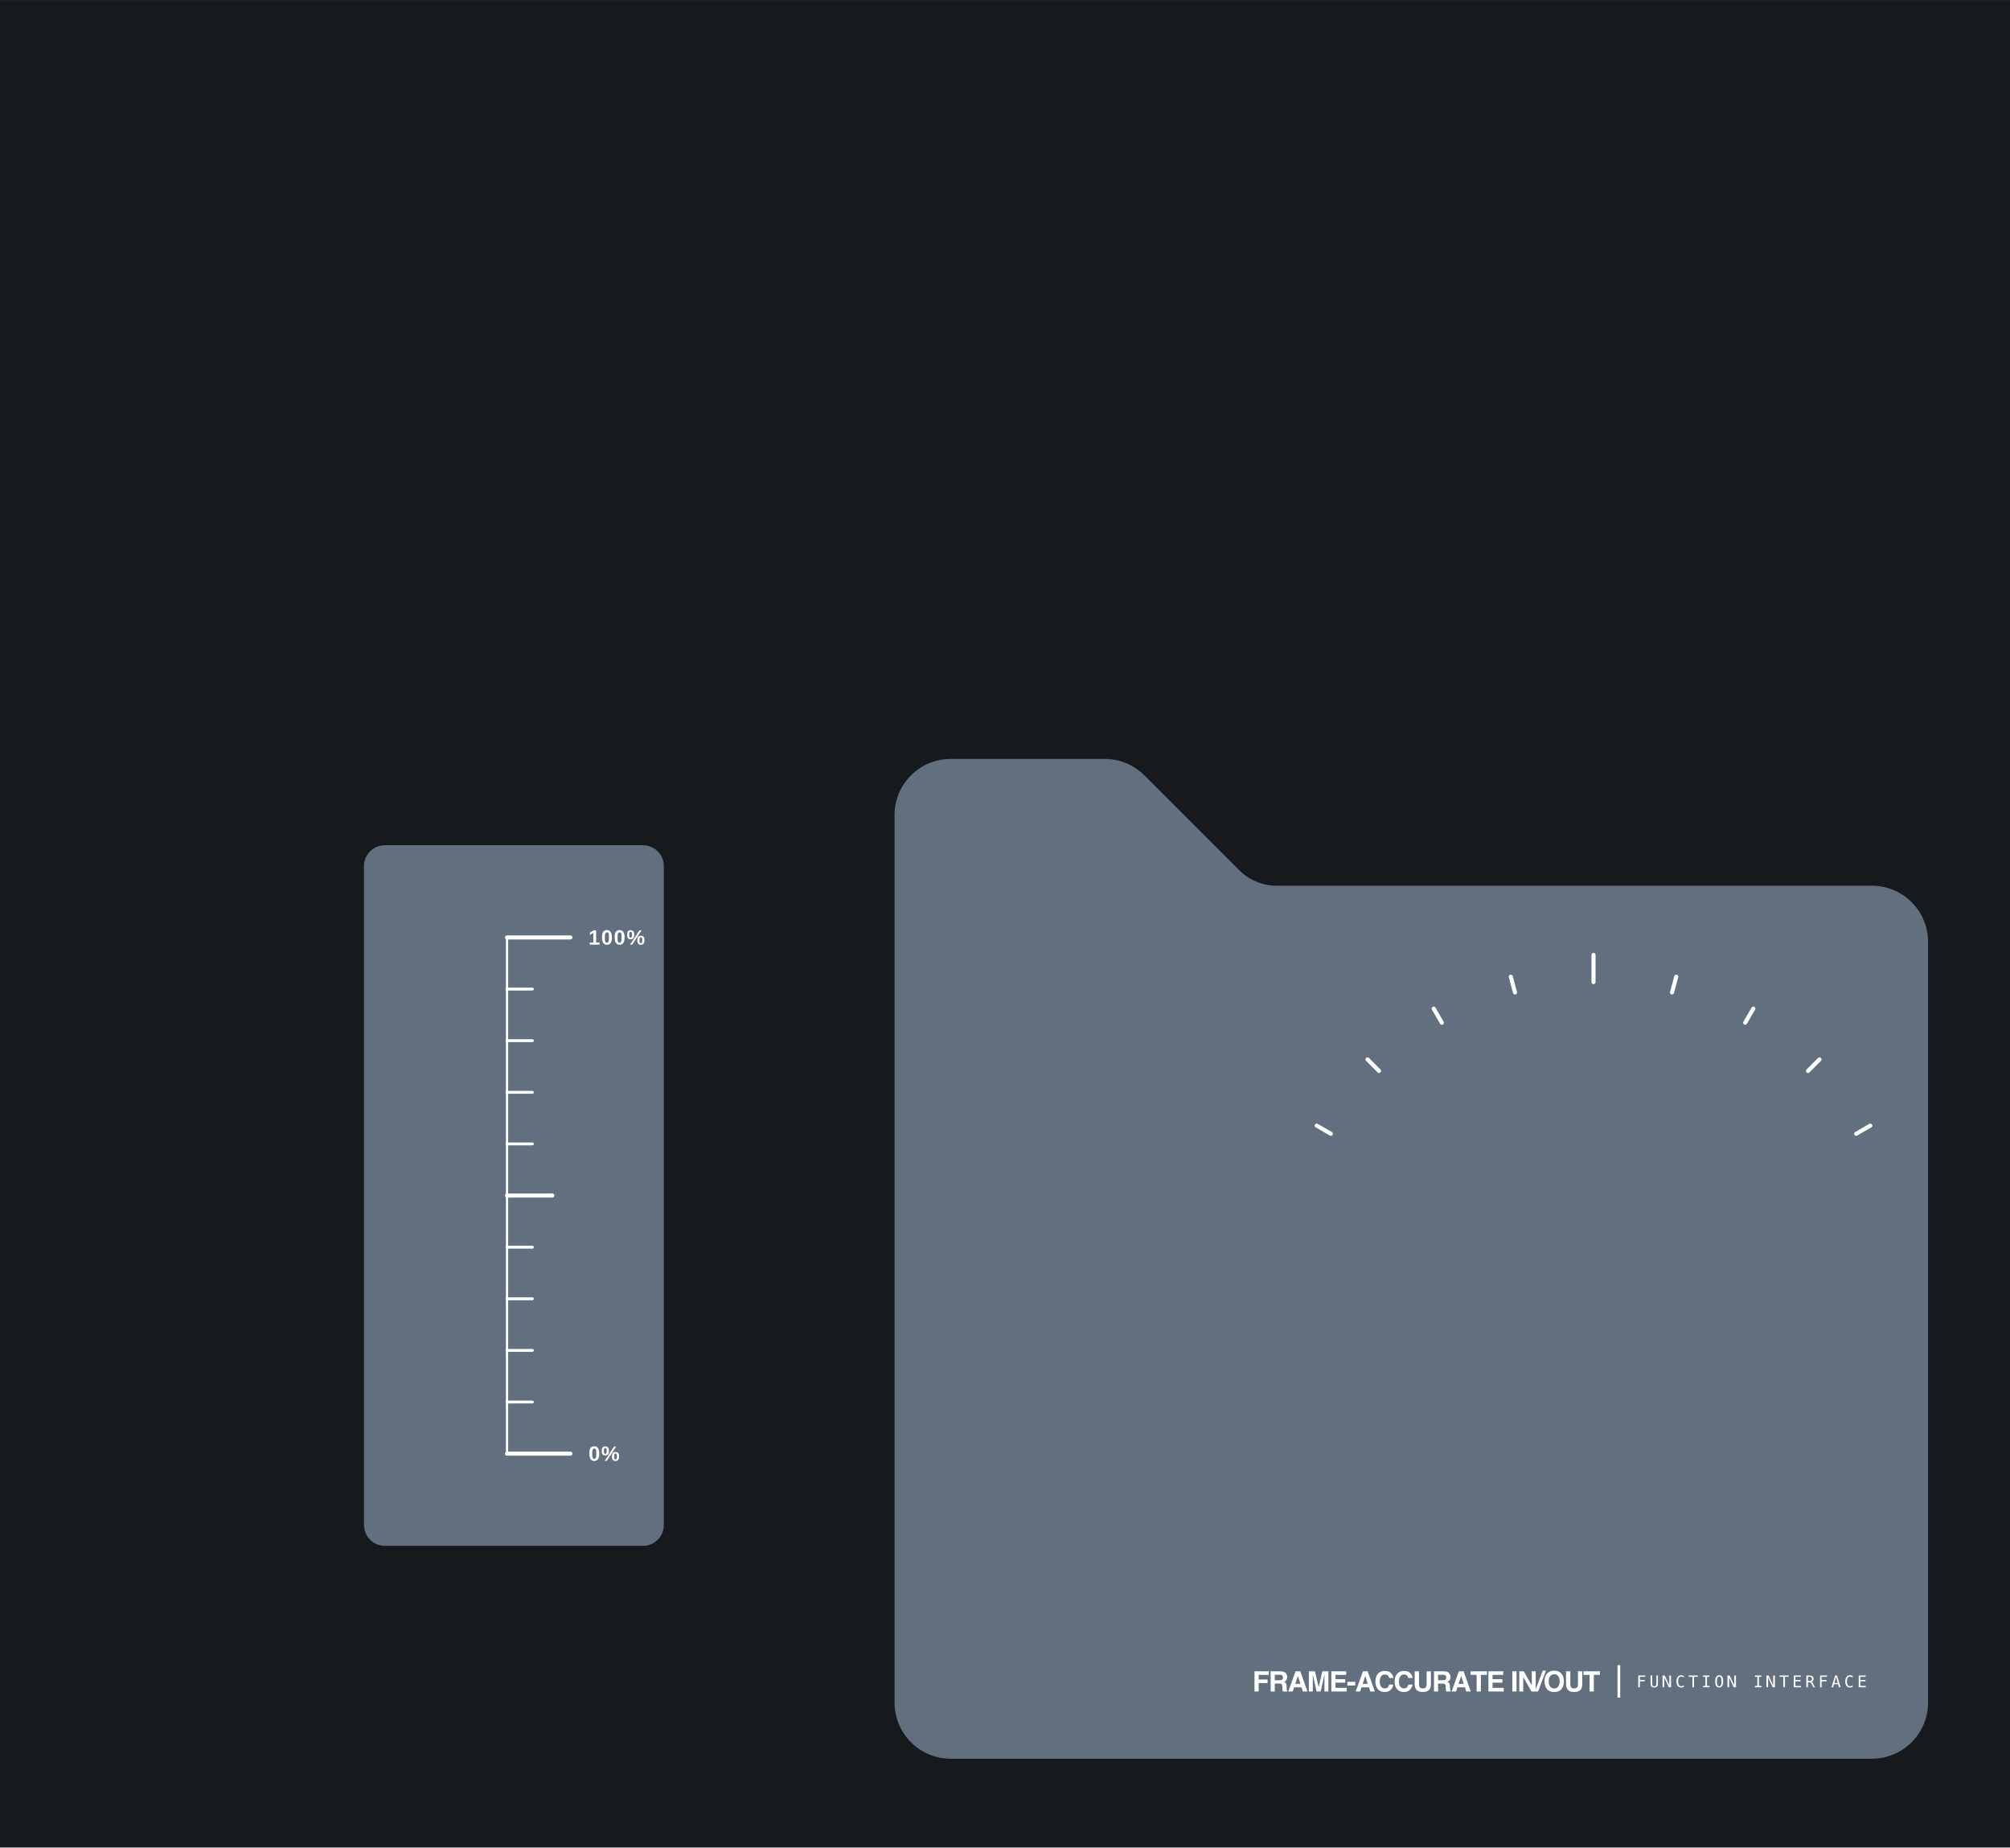
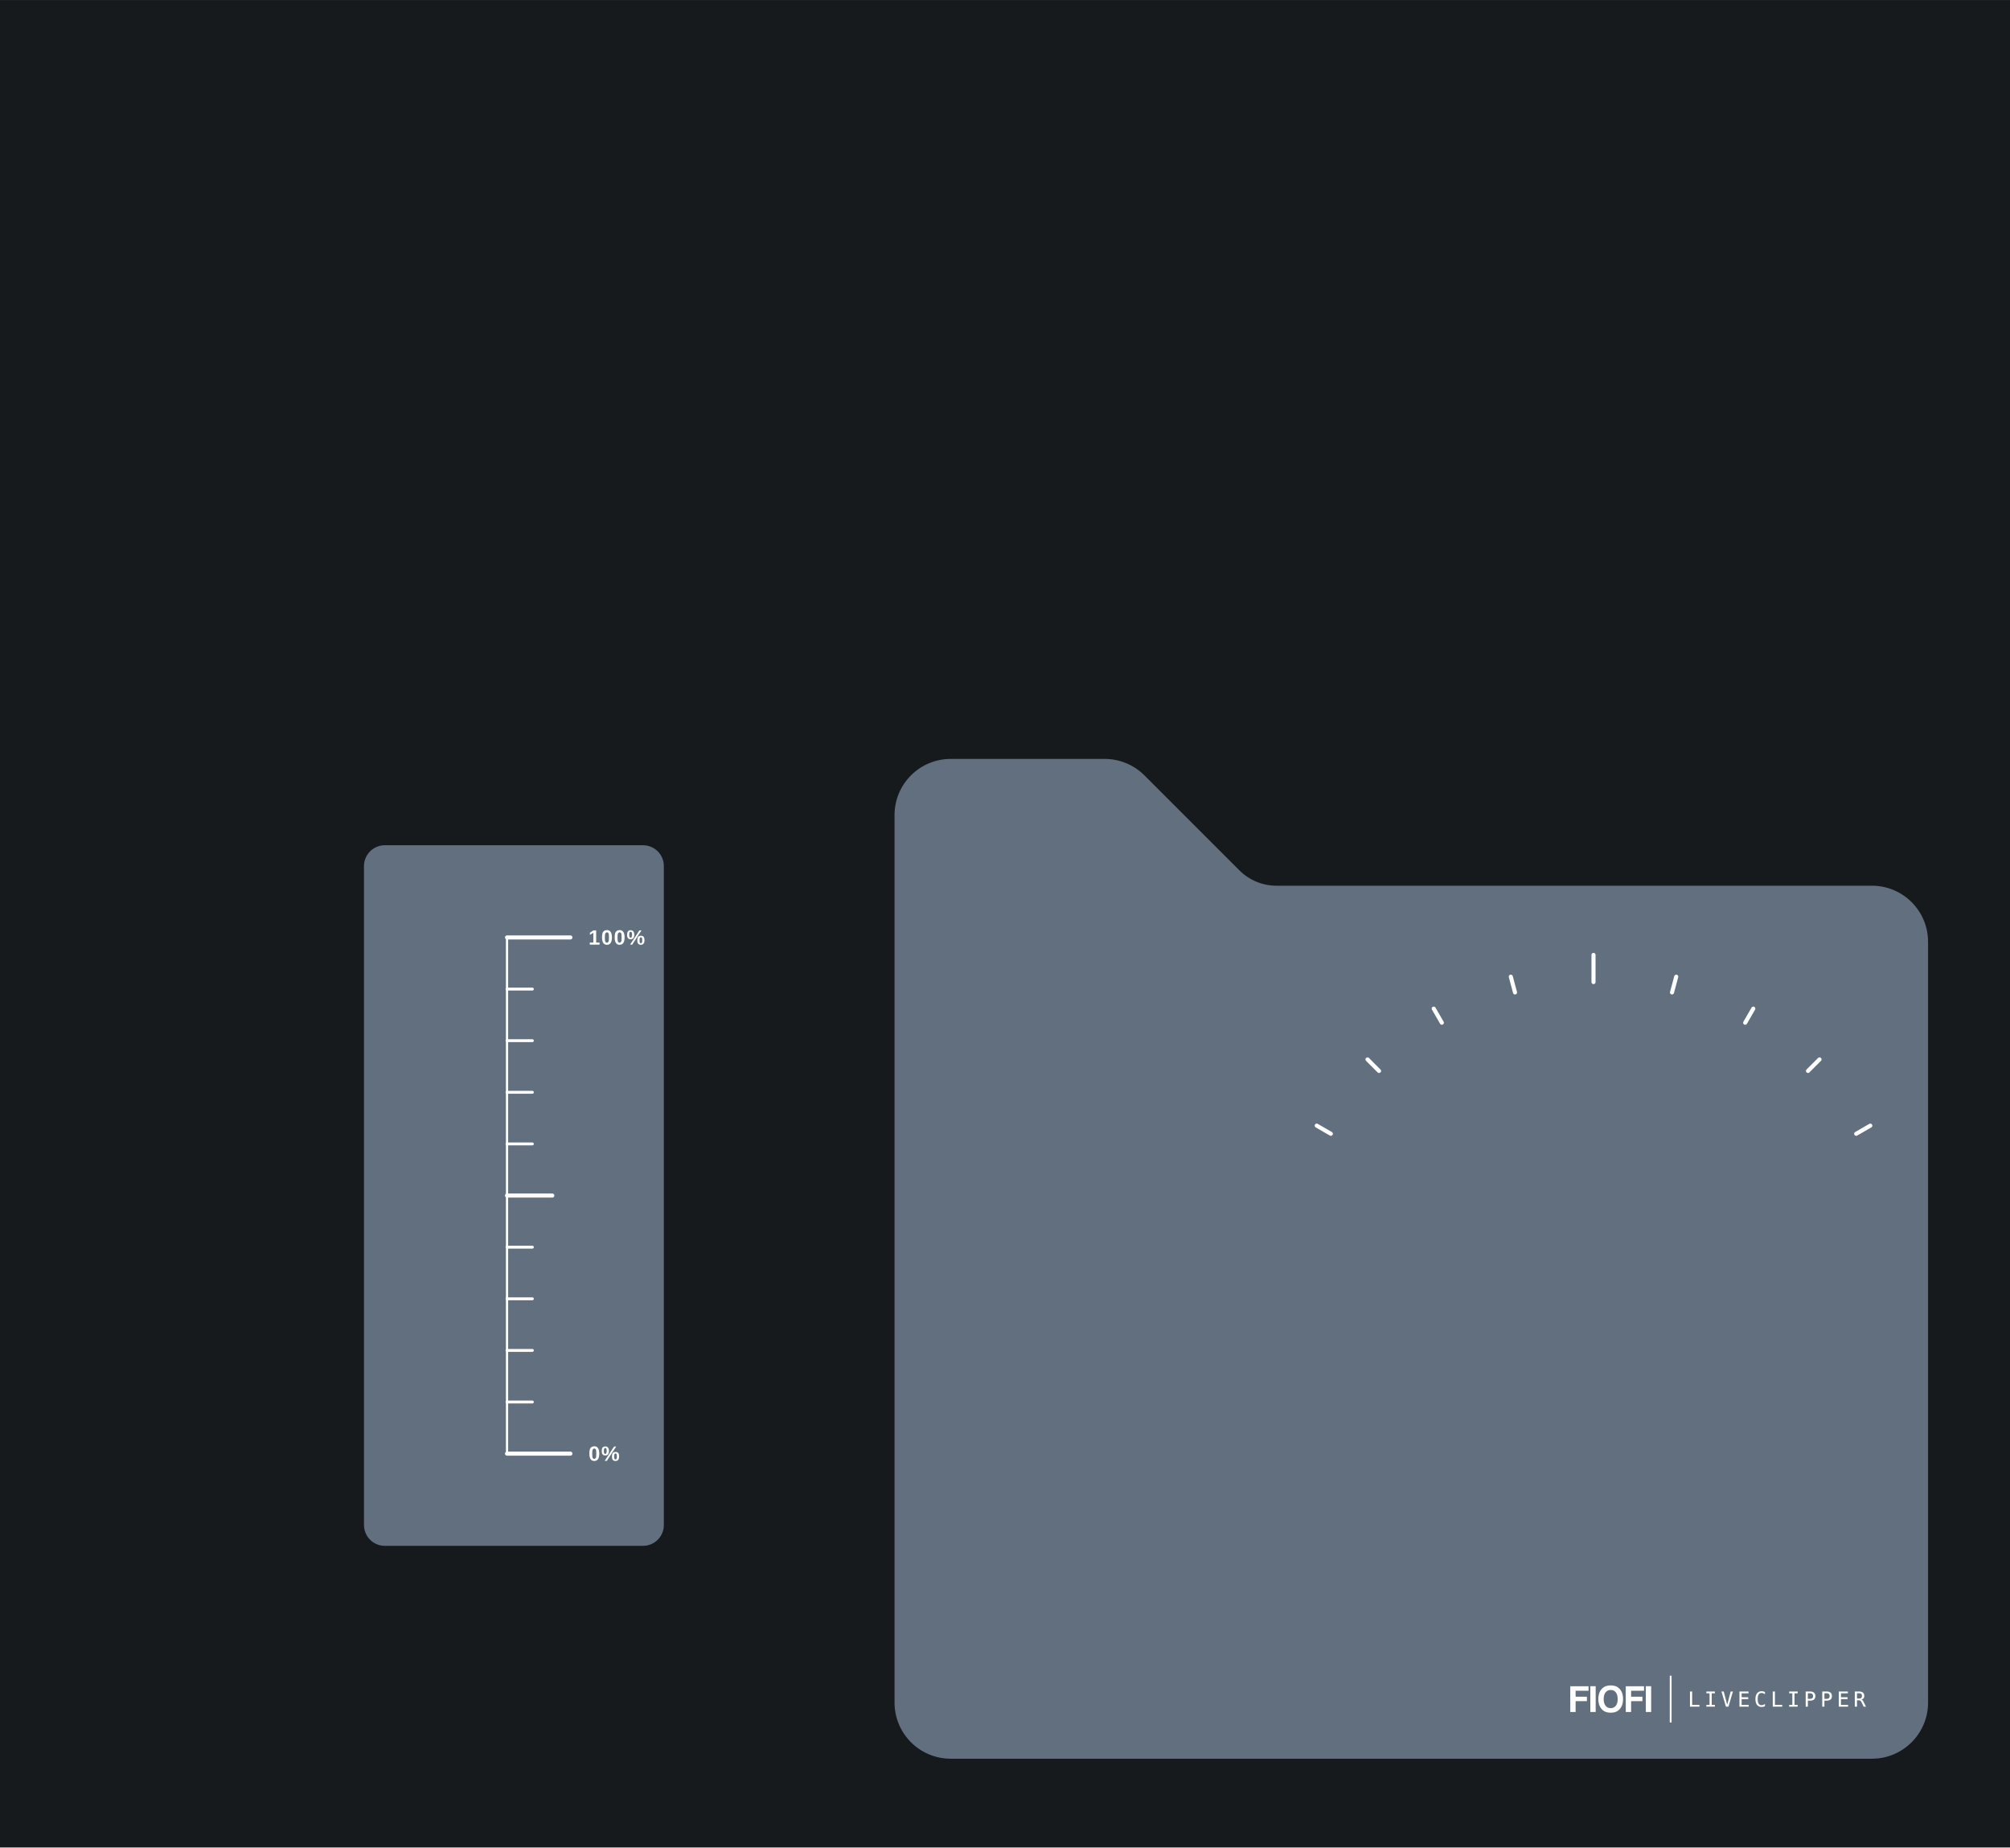
<svg xmlns="http://www.w3.org/2000/svg" width="2048" height="1882" viewBox="0 0 222 204" style="color:#ffffff">
  <rect x="0" y="0" width="222" height="204" fill="#171a1d" />
  <path id="tbar-field" fill="#616f7e" d="M42.500 170.693 L42.485 170.693 L42.289 170.683 L42.260 170.681 L42.066 170.652 L42.037 170.646 L41.847 170.598 L41.818 170.590 L41.634 170.524 L41.606 170.512 L41.429 170.428 L41.403 170.415 L41.235 170.314 L41.210 170.297 L41.053 170.180 L41.030 170.162 L40.884 170.030 L40.864 170.009 L40.732 169.864 L40.713 169.841 L40.596 169.683 L40.580 169.659 L40.479 169.490 L40.465 169.464 L40.381 169.287 L40.370 169.260 L40.304 169.075 L40.295 169.047 L40.247 168.856 L40.242 168.828 L40.213 168.633 L40.210 168.604 L40.200 168.408 L40.200 168.393 L40.200 95.632 L40.200 95.617 L40.210 95.421 L40.213 95.392 L40.242 95.198 L40.247 95.169 L40.295 94.979 L40.304 94.950 L40.370 94.766 L40.381 94.738 L40.465 94.561 L40.479 94.535 L40.580 94.367 L40.596 94.342 L40.713 94.185 L40.732 94.162 L40.864 94.016 L40.884 93.996 L41.030 93.864 L41.053 93.845 L41.210 93.728 L41.235 93.712 L41.403 93.611 L41.429 93.597 L41.606 93.513 L41.634 93.502 L41.818 93.436 L41.847 93.427 L42.037 93.379 L42.066 93.374 L42.260 93.345 L42.289 93.342 L42.485 93.332 L42.500 93.332 L71.020 93.332 L71.035 93.332 L71.231 93.342 L71.260 93.345 L71.454 93.374 L71.483 93.379 L71.673 93.427 L71.702 93.436 L71.886 93.502 L71.914 93.513 L72.091 93.597 L72.117 93.611 L72.285 93.712 L72.310 93.728 L72.467 93.845 L72.490 93.864 L72.636 93.996 L72.656 94.016 L72.788 94.162 L72.807 94.185 L72.924 94.342 L72.940 94.367 L73.041 94.535 L73.055 94.561 L73.139 94.738 L73.150 94.766 L73.216 94.950 L73.225 94.979 L73.273 95.169 L73.278 95.198 L73.307 95.392 L73.310 95.421 L73.320 95.617 L73.320 95.632 L73.320 168.393 L73.320 168.408 L73.310 168.604 L73.307 168.633 L73.278 168.828 L73.273 168.856 L73.225 169.047 L73.216 169.075 L73.150 169.260 L73.139 169.287 L73.055 169.464 L73.041 169.490 L72.940 169.659 L72.924 169.683 L72.807 169.841 L72.788 169.864 L72.656 170.009 L72.636 170.030 L72.490 170.162 L72.467 170.180 L72.310 170.297 L72.285 170.314 L72.117 170.415 L72.091 170.428 L71.914 170.512 L71.886 170.524 L71.702 170.590 L71.673 170.598 L71.483 170.646 L71.454 170.652 L71.260 170.681 L71.231 170.683 L71.035 170.693 L71.020 170.693 Z" />
  <path id="jog-clip-field" fill="#616f7e" stroke="#616f7e" stroke-width="0.4" stroke-linejoin="round" d="M105.000 194.000 L206.750 194.000 A6.000 6.000 0 0 0 212.750 188.000 L212.750 104.000 A6.000 6.000 0 0 0 206.750 98.000 L140.985 98.000 A6.000 6.000 0 0 1 136.743 96.243 L126.257 85.757 A6.000 6.000 0 0 0 122.015 84.000 L105.000 84.000 A6.000 6.000 0 0 0 99.000 90.000 L99.000 188.000 A6.000 6.000 0 0 0 105.000 194.000 Z" />
  <path d="M54.0 160.513 L61.0 160.513" fill="none" stroke="currentColor" stroke-width="0.45" stroke-linecap="round" transform="translate(2 0)" />
  <text x="63.0" y="160.513" fill="currentColor" font-family="Arial, Helvetica, sans-serif" font-size="2.3" font-weight="600" letter-spacing="0.12" text-anchor="start" dominant-baseline="central" transform="translate(2 0)">0%</text>
  <path d="M54.0 154.813 L56.8 154.813" fill="none" stroke="currentColor" stroke-width="0.32" stroke-linecap="round" transform="translate(2 0)" />
  <path d="M54.0 149.113 L56.8 149.113" fill="none" stroke="currentColor" stroke-width="0.32" stroke-linecap="round" transform="translate(2 0)" />
  <path d="M54.0 143.413 L56.8 143.413" fill="none" stroke="currentColor" stroke-width="0.32" stroke-linecap="round" transform="translate(2 0)" />
  <path d="M54.0 137.713 L56.8 137.713" fill="none" stroke="currentColor" stroke-width="0.32" stroke-linecap="round" transform="translate(2 0)" />
  <path d="M54.0 132.013 L59.0 132.013" fill="none" stroke="currentColor" stroke-width="0.45" stroke-linecap="round" transform="translate(2 0)" />
  <path d="M54.0 126.313 L56.8 126.313" fill="none" stroke="currentColor" stroke-width="0.32" stroke-linecap="round" transform="translate(2 0)" />
  <path d="M54.0 120.613 L56.8 120.613" fill="none" stroke="currentColor" stroke-width="0.32" stroke-linecap="round" transform="translate(2 0)" />
  <path d="M54.0 114.913 L56.8 114.913" fill="none" stroke="currentColor" stroke-width="0.32" stroke-linecap="round" transform="translate(2 0)" />
  <path d="M54.0 109.213 L56.8 109.213" fill="none" stroke="currentColor" stroke-width="0.32" stroke-linecap="round" transform="translate(2 0)" />
  <path d="M54.0 103.513 L61.0 103.513" fill="none" stroke="currentColor" stroke-width="0.45" stroke-linecap="round" transform="translate(2 0)" />
  <text x="63.0" y="103.513" fill="currentColor" font-family="Arial, Helvetica, sans-serif" font-size="2.3" font-weight="600" letter-spacing="0.12" text-anchor="start" dominant-baseline="central" transform="translate(2 0)">100%</text>
  <path d="M54.0 160.513 L54.0 103.513" fill="none" stroke="currentColor" stroke-width="0.25" stroke-linecap="round" transform="translate(2 0)" />
  <g id="jog-upper-ticks" transform="translate(0 15)">
    <path d="M205.012 110.193 L206.571 109.293" fill="none" stroke="#ffffff" stroke-width="0.45" stroke-linecap="round" />
    <path d="M199.688 103.255 L200.961 101.982" fill="none" stroke="#ffffff" stroke-width="0.45" stroke-linecap="round" />
    <path d="M192.75 97.931 L193.65 96.373" fill="none" stroke="#ffffff" stroke-width="0.45" stroke-linecap="round" />
    <path d="M184.67 94.585 L185.136 92.846" fill="none" stroke="#ffffff" stroke-width="0.45" stroke-linecap="round" />
    <path d="M176 93.443 L176 90.443" fill="none" stroke="#ffffff" stroke-width="0.45" stroke-linecap="round" />
    <path d="M167.33 94.585 L166.864 92.846" fill="none" stroke="#ffffff" stroke-width="0.45" stroke-linecap="round" />
    <path d="M159.25 97.931 L158.35 96.373" fill="none" stroke="#ffffff" stroke-width="0.45" stroke-linecap="round" />
    <path d="M152.312 103.255 L151.039 101.982" fill="none" stroke="#ffffff" stroke-width="0.45" stroke-linecap="round" />
    <path d="M146.988 110.193 L145.429 109.293" fill="none" stroke="#ffffff" stroke-width="0.45" stroke-linecap="round" />
  </g>
-   <g id="fiofi-esteso" fill="#ffffff">
-     <path d="M140.138 184.941H139.019V185.454H139.999V185.842H139.019V186.777H138.556V184.549H140.138Z M141.278 185.902H140.796V186.777H140.341V184.546H141.435Q141.67 184.55 141.796 184.603Q141.922 184.656 142.01 184.759Q142.083 184.844 142.125 184.947Q142.168 185.05 142.168 185.182Q142.168 185.341 142.087 185.494Q142.007 185.648 141.822 185.711Q141.977 185.773 142.041 185.888Q142.106 186.002 142.106 186.237V186.386Q142.106 186.539 142.118 186.594Q142.136 186.68 142.202 186.721V186.777H141.689Q141.668 186.703 141.659 186.657Q141.641 186.564 141.639 186.465L141.636 186.258Q141.633 186.044 141.558 185.973Q141.483 185.902 141.278 185.902ZM141.561 185.496Q141.7 185.433 141.7 185.245Q141.7 185.042 141.565 184.973Q141.489 184.933 141.338 184.933H140.796V185.533H141.324Q141.482 185.533 141.561 185.496Z M143.755 186.318H142.933L142.779 186.777H142.292L143.088 184.546H143.615L144.405 186.777H143.899ZM143.625 185.934 143.347 185.056 143.059 185.934Z M144.995 186.777H144.561V184.546H145.239L145.644 186.3L146.047 184.546H146.718V186.777H146.283V185.268Q146.283 185.203 146.285 185.085Q146.286 184.968 146.286 184.905L145.864 186.777H145.411L144.992 184.905Q144.992 184.968 144.994 185.085Q144.995 185.203 144.995 185.268Z M148.584 185.802H147.5V186.376H148.735V186.777H147.045V184.546H148.681V184.941H147.5V185.415H148.584Z M148.814 185.708H149.683V186.117H148.814Z M151.198 186.318H150.376L150.222 186.777H149.734L150.531 184.546H151.057L151.847 186.777H151.342ZM151.068 185.934 150.789 185.056 150.502 185.934Z M153.585 186.61Q153.335 186.839 152.946 186.839Q152.465 186.839 152.19 186.53Q151.914 186.22 151.914 185.68Q151.914 185.095 152.227 184.779Q152.5 184.503 152.921 184.503Q153.484 184.503 153.744 184.873Q153.888 185.08 153.898 185.289H153.432Q153.387 185.129 153.316 185.047Q153.189 184.902 152.939 184.902Q152.684 184.902 152.538 185.107Q152.391 185.312 152.391 185.687Q152.391 186.063 152.546 186.249Q152.701 186.436 152.94 186.436Q153.185 186.436 153.314 186.276Q153.385 186.19 153.432 186.017H153.894Q153.833 186.382 153.585 186.61Z M155.704 186.61Q155.454 186.839 155.065 186.839Q154.584 186.839 154.309 186.53Q154.033 186.22 154.033 185.68Q154.033 185.095 154.346 184.779Q154.619 184.503 155.04 184.503Q155.603 184.503 155.863 184.873Q156.007 185.08 156.018 185.289H155.551Q155.506 185.129 155.435 185.047Q155.308 184.902 155.058 184.902Q154.804 184.902 154.657 185.107Q154.51 185.312 154.51 185.687Q154.51 186.063 154.665 186.249Q154.82 186.436 155.059 186.436Q155.305 186.436 155.433 186.276Q155.504 186.19 155.551 186.017H156.013Q155.952 186.382 155.704 186.61Z M157.569 185.917V184.546H158.043V185.917Q158.043 186.273 157.932 186.471Q157.726 186.835 157.147 186.835Q156.567 186.835 156.36 186.471Q156.249 186.273 156.249 185.917V184.546H156.723V185.917Q156.723 186.147 156.777 186.253Q156.862 186.441 157.147 186.441Q157.43 186.441 157.515 186.253Q157.569 186.147 157.569 185.917Z M159.316 185.902H158.834V186.777H158.379V184.546H159.473Q159.708 184.55 159.834 184.603Q159.961 184.656 160.048 184.759Q160.121 184.844 160.163 184.947Q160.206 185.05 160.206 185.182Q160.206 185.341 160.126 185.494Q160.045 185.648 159.861 185.711Q160.015 185.773 160.079 185.888Q160.144 186.002 160.144 186.237V186.386Q160.144 186.539 160.156 186.594Q160.174 186.68 160.241 186.721V186.777H159.728Q159.706 186.703 159.697 186.657Q159.679 186.564 159.678 186.465L159.675 186.258Q159.672 186.044 159.597 185.973Q159.522 185.902 159.316 185.902ZM159.599 185.496Q159.738 185.433 159.738 185.245Q159.738 185.042 159.603 184.973Q159.528 184.933 159.376 184.933H158.834V185.533H159.363Q159.52 185.533 159.599 185.496Z M161.794 186.318H160.972L160.817 186.777H160.33L161.126 184.546H161.653L162.443 186.777H161.937ZM161.663 185.934 161.385 185.056 161.097 185.934Z M164.228 184.546V184.941H163.56V186.777H163.091V184.941H162.42V184.546Z M165.934 185.802H164.85V186.376H166.085V186.777H164.394V184.546H166.03V184.941H164.85V185.415H165.934Z M167.034 184.546H167.497V186.777H167.034Z M169.616 186.777H169.15L168.239 185.192V186.777H167.804V184.546H168.293L169.182 186.103V184.546H169.616Z M169.525 186.777 170.39 184.478H170.748L169.881 186.777Z M171.66 186.839Q171.181 186.839 170.929 186.579Q170.589 186.259 170.589 185.658Q170.589 185.045 170.929 184.738Q171.181 184.478 171.66 184.478Q172.138 184.478 172.391 184.738Q172.728 185.045 172.728 185.658Q172.728 186.259 172.391 186.579Q172.138 186.839 171.66 186.839ZM172.1 186.24Q172.262 186.035 172.262 185.658Q172.262 185.283 172.099 185.078Q171.937 184.873 171.66 184.873Q171.383 184.873 171.218 185.077Q171.053 185.281 171.053 185.658Q171.053 186.035 171.218 186.24Q171.383 186.444 171.66 186.444Q171.937 186.444 172.1 186.24Z M174.284 185.917V184.546H174.758V185.917Q174.758 186.273 174.648 186.471Q174.442 186.835 173.862 186.835Q173.282 186.835 173.075 186.471Q172.964 186.273 172.964 185.917V184.546H173.438V185.917Q173.438 186.147 173.493 186.253Q173.577 186.441 173.862 186.441Q174.145 186.441 174.23 186.253Q174.284 186.147 174.284 185.917Z M176.705 184.546V184.941H176.037V186.777H175.568V184.941H174.897V184.546Z" />
-     <rect x="178.649" y="183.873" width="0.300" height="3.577" />
-     <path d="M180.941 185.01H181.709V185.158H181.119V185.507H181.654V185.656H181.119V186.313H180.941Z M182.301 185.813V185.01H182.478V185.893Q182.478 185.988 182.483 186.029Q182.488 186.069 182.501 186.091Q182.529 186.143 182.582 186.169Q182.635 186.195 182.71 186.195Q182.786 186.195 182.838 186.169Q182.891 186.143 182.919 186.091Q182.933 186.069 182.938 186.029Q182.943 185.989 182.943 185.895V185.01H183.119V185.813Q183.119 186.013 183.095 186.097Q183.07 186.181 183.009 186.236Q182.951 186.288 182.877 186.313Q182.803 186.338 182.71 186.338Q182.618 186.338 182.544 186.313Q182.47 186.288 182.411 186.236Q182.351 186.182 182.326 186.096Q182.301 186.01 182.301 185.813Z M183.623 185.014H183.864L184.374 186.083V185.014H184.561V186.313H184.32L183.811 185.244V186.313H183.623Z M185.977 186.267Q185.91 186.303 185.839 186.32Q185.769 186.338 185.689 186.338Q185.439 186.338 185.3 186.161Q185.162 185.984 185.162 185.663Q185.162 185.343 185.301 185.165Q185.44 184.986 185.689 184.986Q185.769 184.986 185.839 185.004Q185.91 185.022 185.977 185.058V185.238Q185.913 185.185 185.838 185.157Q185.764 185.129 185.689 185.129Q185.517 185.129 185.432 185.262Q185.346 185.395 185.346 185.663Q185.346 185.93 185.432 186.062Q185.517 186.195 185.689 186.195Q185.766 186.195 185.84 186.167Q185.914 186.139 185.977 186.086Z M186.516 185.01H187.51V185.158H187.102V186.313H186.925V185.158H186.516Z M188.084 185.01H188.808V185.158H188.535V186.165H188.808V186.313H188.084V186.165H188.358V185.158H188.084Z M190.133 185.663Q190.133 185.375 190.074 185.252Q190.015 185.129 189.881 185.129Q189.747 185.129 189.688 185.252Q189.629 185.375 189.629 185.663Q189.629 185.949 189.688 186.072Q189.747 186.195 189.881 186.195Q190.015 186.195 190.074 186.072Q190.133 185.95 190.133 185.663ZM190.317 185.663Q190.317 186.003 190.209 186.171Q190.102 186.338 189.881 186.338Q189.66 186.338 189.553 186.172Q189.445 186.005 189.445 185.663Q189.445 185.321 189.553 185.154Q189.661 184.986 189.881 184.986Q190.102 184.986 190.209 185.154Q190.317 185.321 190.317 185.663Z M190.794 185.014H191.035L191.545 186.083V185.014H191.732V186.313H191.491L190.981 185.244V186.313H190.794Z M193.821 185.01H194.545V185.158H194.271V186.165H194.545V186.313H193.821V186.165H194.094V185.158H193.821Z M195.096 185.014H195.337L195.847 186.083V185.014H196.035V186.313H195.794L195.284 185.244V186.313H195.096Z M196.555 185.01H197.549V185.158H197.142V186.313H196.964V185.158H196.555Z M198.12 185.01H198.894V185.158H198.296V185.509H198.867V185.657H198.296V186.165H198.91V186.313H198.12Z M200.046 185.698Q200.114 185.715 200.162 185.763Q200.21 185.812 200.281 185.957L200.459 186.313H200.269L200.114 185.984Q200.047 185.843 199.993 185.803Q199.939 185.762 199.853 185.762H199.684V186.313H199.507V185.01H199.87Q200.085 185.01 200.199 185.106Q200.314 185.203 200.314 185.387Q200.314 185.516 200.243 185.598Q200.173 185.679 200.046 185.698ZM199.684 185.154V185.617H199.877Q200.004 185.617 200.066 185.56Q200.128 185.504 200.128 185.387Q200.128 185.274 200.062 185.214Q199.996 185.154 199.87 185.154Z M201.02 185.01H201.787V185.158H201.197V185.507H201.732V185.656H201.197V186.313H201.02Z M202.788 185.165 202.602 185.832H202.974ZM202.682 185.01H202.896L203.295 186.313H203.112L203.016 185.973H202.56L202.465 186.313H202.283Z M204.621 186.267Q204.554 186.303 204.484 186.32Q204.413 186.338 204.333 186.338Q204.083 186.338 203.944 186.161Q203.806 185.984 203.806 185.663Q203.806 185.343 203.945 185.165Q204.085 184.986 204.333 184.986Q204.413 184.986 204.484 185.004Q204.554 185.022 204.621 185.058V185.238Q204.557 185.185 204.483 185.157Q204.408 185.129 204.333 185.129Q204.161 185.129 204.076 185.262Q203.99 185.395 203.99 185.663Q203.99 185.93 204.076 186.062Q204.161 186.195 204.333 186.195Q204.41 186.195 204.484 186.167Q204.558 186.139 204.621 186.086Z M205.291 185.01H206.064V185.158H205.467V185.509H206.038V185.657H205.467V186.165H206.081V186.313H205.291Z" />
+   <g id="marchio-fiofi" fill="#ffffff">
+     <path fill-rule="evenodd" d="M173.433 189.038 L173.433 186.198 L175.449 186.198 L175.449 186.698 L174.023 186.698 L174.023 187.352 L175.272 187.352 L175.272 187.846 L174.023 187.846 L174.023 189.038 Z M179.563 189.038 L179.563 186.198 L181.579 186.198 L181.579 186.698 L180.153 186.698 L180.153 187.352 L181.402 187.352 L181.402 187.846 L180.153 187.846 L180.153 189.038 Z M175.648 189.038 L175.648 186.194 L176.239 186.194 L176.239 189.038 Z M181.778 186.194 L182.369 186.194 L182.369 189.038 L181.778 189.038 Z M186.894 188.251 L187.697 188.251 L187.697 188.455 L186.654 188.455 L186.654 186.778 L186.894 186.778 Z M188.467 188.251 L188.815 188.251 L188.815 186.982 L188.467 186.982 L188.467 186.778 L189.404 186.778 L189.404 186.982 L189.056 186.982 L189.056 188.251 L189.404 188.251 L189.404 188.455 L188.467 188.455 Z M191.398 186.778 L190.907 188.455 L190.623 188.455 L190.133 186.778 L190.381 186.778 L190.765 188.229 L191.150 186.778 Z M184.622 190.200 L184.422 190.200 L184.422 185.032 L184.622 185.032 Z M177.034 188.849 L176.967 188.785 L176.885 188.700 L176.811 188.608 L176.746 188.509 L176.690 188.402 L176.642 188.289 L176.604 188.168 L176.573 188.040 L176.552 187.904 L176.539 187.762 L176.534 187.612 L176.539 187.460 L176.552 187.315 L176.573 187.178 L176.604 187.049 L176.642 186.928 L176.690 186.815 L176.746 186.709 L176.811 186.611 L176.885 186.521 L176.967 186.439 L177.034 186.376 L177.107 186.320 L177.186 186.270 L177.270 186.227 L177.361 186.190 L177.457 186.160 L177.559 186.137 L177.666 186.120 L177.780 186.110 L177.899 186.107 L178.018 186.110 L178.131 186.120 L178.239 186.137 L178.341 186.160 L178.437 186.190 L178.527 186.227 L178.611 186.270 L178.690 186.320 L178.763 186.376 L178.831 186.439 L178.912 186.521 L178.986 186.611 L179.050 186.709 L179.106 186.815 L179.153 186.928 L179.192 187.049 L179.222 187.178 L179.244 187.315 L179.257 187.460 L179.261 187.612 L179.257 187.762 L179.244 187.904 L179.222 188.040 L179.192 188.168 L179.153 188.289 L179.106 188.402 L179.050 188.509 L178.986 188.608 L178.912 188.700 L178.831 188.785 L178.763 188.849 L178.690 188.905 L178.611 188.955 L178.527 188.998 L178.437 189.034 L178.341 189.064 L178.239 189.088 L178.131 189.104 L178.018 189.114 L177.899 189.117 L177.780 189.114 L177.666 189.104 L177.559 189.088 L177.457 189.064 L177.361 189.034 L177.270 188.998 L177.186 188.955 L177.107 188.905 Z M178.658 187.796 L178.665 187.706 L178.667 187.612 L178.665 187.519 L178.658 187.430 L178.648 187.345 L178.633 187.264 L178.615 187.188 L178.592 187.116 L178.565 187.049 L178.534 186.986 L178.499 186.927 L178.459 186.872 L178.416 186.823 L178.370 186.778 L178.322 186.739 L178.270 186.705 L178.215 186.676 L178.158 186.653 L178.097 186.634 L178.034 186.621 L177.968 186.613 L177.899 186.611 L177.829 186.613 L177.763 186.621 L177.700 186.634 L177.639 186.652 L177.581 186.676 L177.526 186.705 L177.474 186.738 L177.425 186.777 L177.379 186.822 L177.335 186.871 L177.295 186.926 L177.260 186.984 L177.228 187.047 L177.201 187.115 L177.177 187.187 L177.159 187.263 L177.144 187.344 L177.133 187.429 L177.127 187.518 L177.125 187.612 L177.127 187.706 L177.133 187.796 L177.144 187.881 L177.159 187.961 L177.177 188.038 L177.201 188.110 L177.228 188.177 L177.260 188.240 L177.295 188.299 L177.335 188.353 L177.379 188.403 L177.425 188.447 L177.474 188.486 L177.526 188.520 L177.581 188.549 L177.639 188.572 L177.700 188.590 L177.763 188.603 L177.829 188.611 L177.899 188.614 L177.968 188.611 L178.034 188.603 L178.098 188.590 L178.158 188.572 L178.216 188.549 L178.270 188.520 L178.322 188.486 L178.371 188.447 L178.417 188.403 L178.460 188.353 L178.499 188.299 L178.535 188.240 L178.566 188.177 L178.592 188.110 L178.615 188.038 L178.634 187.961 L178.648 187.881 Z M194.793 188.454 L194.775 188.459 L194.757 188.464 L194.738 188.468 L194.720 188.472 L194.701 188.476 L194.682 188.479 L194.663 188.481 L194.643 188.483 L194.624 188.485 L194.604 188.486 L194.584 188.487 L194.563 188.487 L194.501 188.485 L194.440 188.478 L194.383 188.466 L194.328 188.450 L194.277 188.430 L194.228 188.404 L194.182 188.375 L194.139 188.340 L194.099 188.301 L194.062 188.258 L194.028 188.210 L193.998 188.159 L193.971 188.104 L193.948 188.046 L193.928 187.983 L193.912 187.918 L193.900 187.848 L193.891 187.775 L193.886 187.698 L193.884 187.618 L193.886 187.538 L193.891 187.461 L193.900 187.388 L193.912 187.319 L193.928 187.253 L193.948 187.191 L193.971 187.132 L193.998 187.077 L194.029 187.026 L194.063 186.978 L194.100 186.934 L194.140 186.895 L194.183 186.861 L194.229 186.831 L194.278 186.805 L194.330 186.784 L194.384 186.768 L194.441 186.757 L194.501 186.750 L194.563 186.748 L194.584 186.748 L194.604 186.749 L194.624 186.750 L194.643 186.751 L194.663 186.753 L194.682 186.756 L194.701 186.759 L194.720 186.762 L194.738 186.766 L194.757 186.771 L194.775 186.776 L194.793 186.781 L194.811 186.787 L194.829 186.793 L194.847 186.799 L194.864 186.807 L194.882 186.814 L194.900 186.822 L194.917 186.831 L194.938 186.842 L194.938 187.092 L194.910 187.069 L194.893 187.057 L194.876 187.045 L194.859 187.034 L194.842 187.023 L194.824 187.013 L194.806 187.004 L194.788 186.995 L194.770 186.987 L194.751 186.980 L194.733 186.973 L194.714 186.967 L194.695 186.962 L194.676 186.958 L194.658 186.954 L194.639 186.951 L194.620 186.948 L194.601 186.946 L194.582 186.945 L194.564 186.945 L194.521 186.947 L194.481 186.952 L194.444 186.960 L194.408 186.972 L194.375 186.986 L194.344 187.005 L194.315 187.026 L194.288 187.051 L194.264 187.079 L194.241 187.111 L194.221 187.146 L194.203 187.184 L194.186 187.226 L194.172 187.272 L194.161 187.321 L194.151 187.373 L194.143 187.429 L194.138 187.488 L194.134 187.551 L194.133 187.618 L194.134 187.684 L194.138 187.747 L194.143 187.806 L194.151 187.862 L194.161 187.914 L194.172 187.963 L194.186 188.008 L194.203 188.050 L194.221 188.089 L194.241 188.124 L194.264 188.155 L194.288 188.183 L194.315 188.208 L194.344 188.230 L194.375 188.248 L194.408 188.263 L194.444 188.274 L194.481 188.283 L194.521 188.288 L194.564 188.289 L194.583 188.289 L194.602 188.288 L194.621 188.286 L194.640 188.284 L194.659 188.281 L194.678 188.277 L194.697 188.272 L194.716 188.267 L194.734 188.261 L194.753 188.254 L194.771 188.247 L194.790 188.239 L194.808 188.230 L194.825 188.221 L194.843 188.211 L194.860 188.201 L194.877 188.189 L194.894 188.178 L194.910 188.165 L194.938 188.142 L194.938 188.393 L194.917 188.404 L194.900 188.412 L194.882 188.420 L194.864 188.428 L194.847 188.435 L194.829 188.442 L194.811 188.448 Z M193.142 188.251 L193.142 188.455 L192.120 188.455 L192.120 186.778 L193.121 186.778 L193.121 186.982 L192.359 186.982 L192.359 187.414 L193.087 187.414 L193.087 187.618 L192.359 187.618 L192.359 188.251 Z M196.038 188.251 L196.840 188.251 L196.840 188.455 L195.797 188.455 L195.797 186.778 L196.038 186.778 Z M197.959 188.251 L197.959 186.982 L197.610 186.982 L197.610 186.778 L198.548 186.778 L198.548 186.982 L198.199 186.982 L198.199 188.251 L198.548 188.251 L198.548 188.455 L197.610 188.455 L197.610 188.251 Z M200.290 186.860 L200.323 186.881 L200.354 186.906 L200.382 186.933 L200.407 186.962 L200.428 186.994 L200.448 187.028 L200.464 187.064 L200.477 187.103 L200.487 187.144 L200.494 187.188 L200.499 187.234 L200.500 187.282 L200.499 187.330 L200.494 187.376 L200.487 187.420 L200.477 187.461 L200.464 187.500 L200.448 187.537 L200.429 187.571 L200.407 187.603 L200.382 187.632 L200.354 187.659 L200.324 187.683 L200.291 187.705 L200.255 187.724 L200.216 187.741 L200.175 187.755 L200.130 187.766 L200.084 187.775 L200.034 187.781 L199.982 187.785 L199.927 187.787 L199.674 187.787 L199.674 188.455 L199.434 188.455 L199.434 186.778 L199.927 186.778 L199.982 186.779 L200.034 186.783 L200.083 186.789 L200.130 186.798 L200.174 186.810 L200.215 186.824 L200.254 186.840 Z M200.087 187.558 L200.108 187.548 L200.129 187.535 L200.148 187.522 L200.165 187.507 L200.181 187.490 L200.196 187.472 L200.209 187.453 L200.220 187.432 L200.229 187.411 L200.237 187.387 L200.243 187.363 L200.247 187.337 L200.249 187.310 L200.250 187.282 L200.249 187.253 L200.247 187.226 L200.243 187.200 L200.237 187.176 L200.229 187.153 L200.220 187.131 L200.209 187.111 L200.196 187.091 L200.182 187.074 L200.166 187.057 L200.148 187.042 L200.129 187.028 L200.109 187.016 L200.087 187.006 L200.064 186.997 L200.040 186.990 L200.014 186.984 L199.986 186.980 L199.957 186.978 L199.927 186.977 L199.674 186.977 L199.674 187.587 L199.927 187.587 L199.957 187.586 L199.986 187.584 L200.013 187.580 L200.039 187.574 L200.063 187.567 Z M202.083 186.840 L202.119 186.860 L202.152 186.881 L202.183 186.906 L202.210 186.933 L202.235 186.962 L202.257 186.994 L202.276 187.028 L202.292 187.064 L202.305 187.103 L202.316 187.144 L202.323 187.188 L202.327 187.234 L202.329 187.282 L202.327 187.330 L202.323 187.376 L202.316 187.420 L202.306 187.461 L202.292 187.500 L202.276 187.537 L202.257 187.571 L202.236 187.603 L202.211 187.632 L202.183 187.659 L202.153 187.683 L202.119 187.705 L202.083 187.724 L202.045 187.741 L202.003 187.755 L201.959 187.766 L201.912 187.775 L201.863 187.781 L201.811 187.785 L201.756 187.787 L201.503 187.787 L201.503 188.455 L201.263 188.455 L201.263 186.778 L201.756 186.778 L201.810 186.779 L201.862 186.783 L201.912 186.789 L201.959 186.798 L202.003 186.810 L202.044 186.824 Z M201.892 187.567 L201.915 187.558 L201.937 187.548 L201.957 187.535 L201.976 187.522 L201.994 187.507 L202.010 187.490 L202.025 187.472 L202.037 187.453 L202.048 187.432 L202.058 187.411 L202.065 187.387 L202.071 187.363 L202.076 187.337 L202.078 187.310 L202.079 187.282 L202.078 187.253 L202.076 187.226 L202.071 187.200 L202.065 187.176 L202.058 187.153 L202.049 187.131 L202.038 187.111 L202.025 187.091 L202.011 187.074 L201.995 187.057 L201.977 187.042 L201.958 187.028 L201.938 187.016 L201.916 187.006 L201.893 186.997 L201.868 186.990 L201.842 186.984 L201.815 186.980 L201.786 186.978 L201.756 186.977 L201.503 186.977 L201.503 187.587 L201.756 187.587 L201.786 187.586 L201.815 187.584 L201.842 187.580 L201.868 187.574 Z M204.114 188.455 L203.092 188.455 L203.092 186.778 L204.093 186.778 L204.093 186.982 L203.331 186.982 L203.331 187.414 L204.059 187.414 L204.059 187.618 L203.331 187.618 L203.331 188.251 L204.114 188.251 Z M205.653 187.697 L205.668 187.707 L205.682 187.717 L205.695 187.729 L205.708 187.741 L205.721 187.755 L205.734 187.771 L205.748 187.790 L205.762 187.811 L205.778 187.835 L205.793 187.861 L205.809 187.890 L205.826 187.920 L205.844 187.954 L205.862 187.990 L206.093 188.455 L205.835 188.455 L205.635 188.031 L205.618 187.996 L205.601 187.964 L205.585 187.935 L205.569 187.908 L205.554 187.884 L205.539 187.863 L205.524 187.844 L205.510 187.827 L205.496 187.814 L205.483 187.802 L205.469 187.793 L205.455 187.784 L205.439 187.777 L205.423 187.770 L205.406 187.765 L205.388 187.760 L205.370 187.757 L205.350 187.754 L205.330 187.753 L205.308 187.752 L205.101 187.752 L205.101 188.455 L204.860 188.455 L204.860 186.778 L205.331 186.778 L205.385 186.779 L205.436 186.783 L205.485 186.789 L205.531 186.798 L205.575 186.809 L205.616 186.823 L205.654 186.839 L205.691 186.858 L205.724 186.879 L205.755 186.903 L205.783 186.929 L205.809 186.958 L205.831 186.989 L205.850 187.022 L205.867 187.057 L205.880 187.094 L205.890 187.134 L205.898 187.176 L205.902 187.220 L205.904 187.266 L205.903 187.299 L205.900 187.330 L205.895 187.361 L205.889 187.390 L205.881 187.418 L205.871 187.445 L205.859 187.470 L205.845 187.495 L205.830 187.518 L205.812 187.540 L205.793 187.560 L205.773 187.579 L205.751 187.596 L205.727 187.612 L205.702 187.625 L205.676 187.637 L205.648 187.648 L205.618 187.657 L205.588 187.664 L205.586 187.664 L205.591 187.666 L205.607 187.672 L205.623 187.680 L205.639 187.688 Z M205.541 187.507 L205.559 187.495 L205.575 187.482 L205.590 187.467 L205.603 187.451 L205.614 187.433 L205.624 187.414 L205.632 187.393 L205.639 187.371 L205.645 187.347 L205.649 187.322 L205.651 187.295 L205.652 187.266 L205.651 187.238 L205.648 187.212 L205.644 187.187 L205.639 187.164 L205.631 187.142 L205.622 187.121 L205.612 187.102 L205.599 187.084 L205.586 187.067 L205.570 187.052 L205.553 187.038 L205.534 187.025 L205.514 187.014 L205.493 187.004 L205.470 186.996 L205.445 186.989 L205.419 186.984 L205.391 186.980 L205.362 186.978 L205.331 186.977 L205.101 186.977 L205.101 187.553 L205.339 187.553 L205.371 187.552 L205.400 187.550 L205.428 187.546 L205.454 187.541 L205.478 187.535 L205.501 187.527 L205.522 187.518 Z" />
  </g>
</svg>
